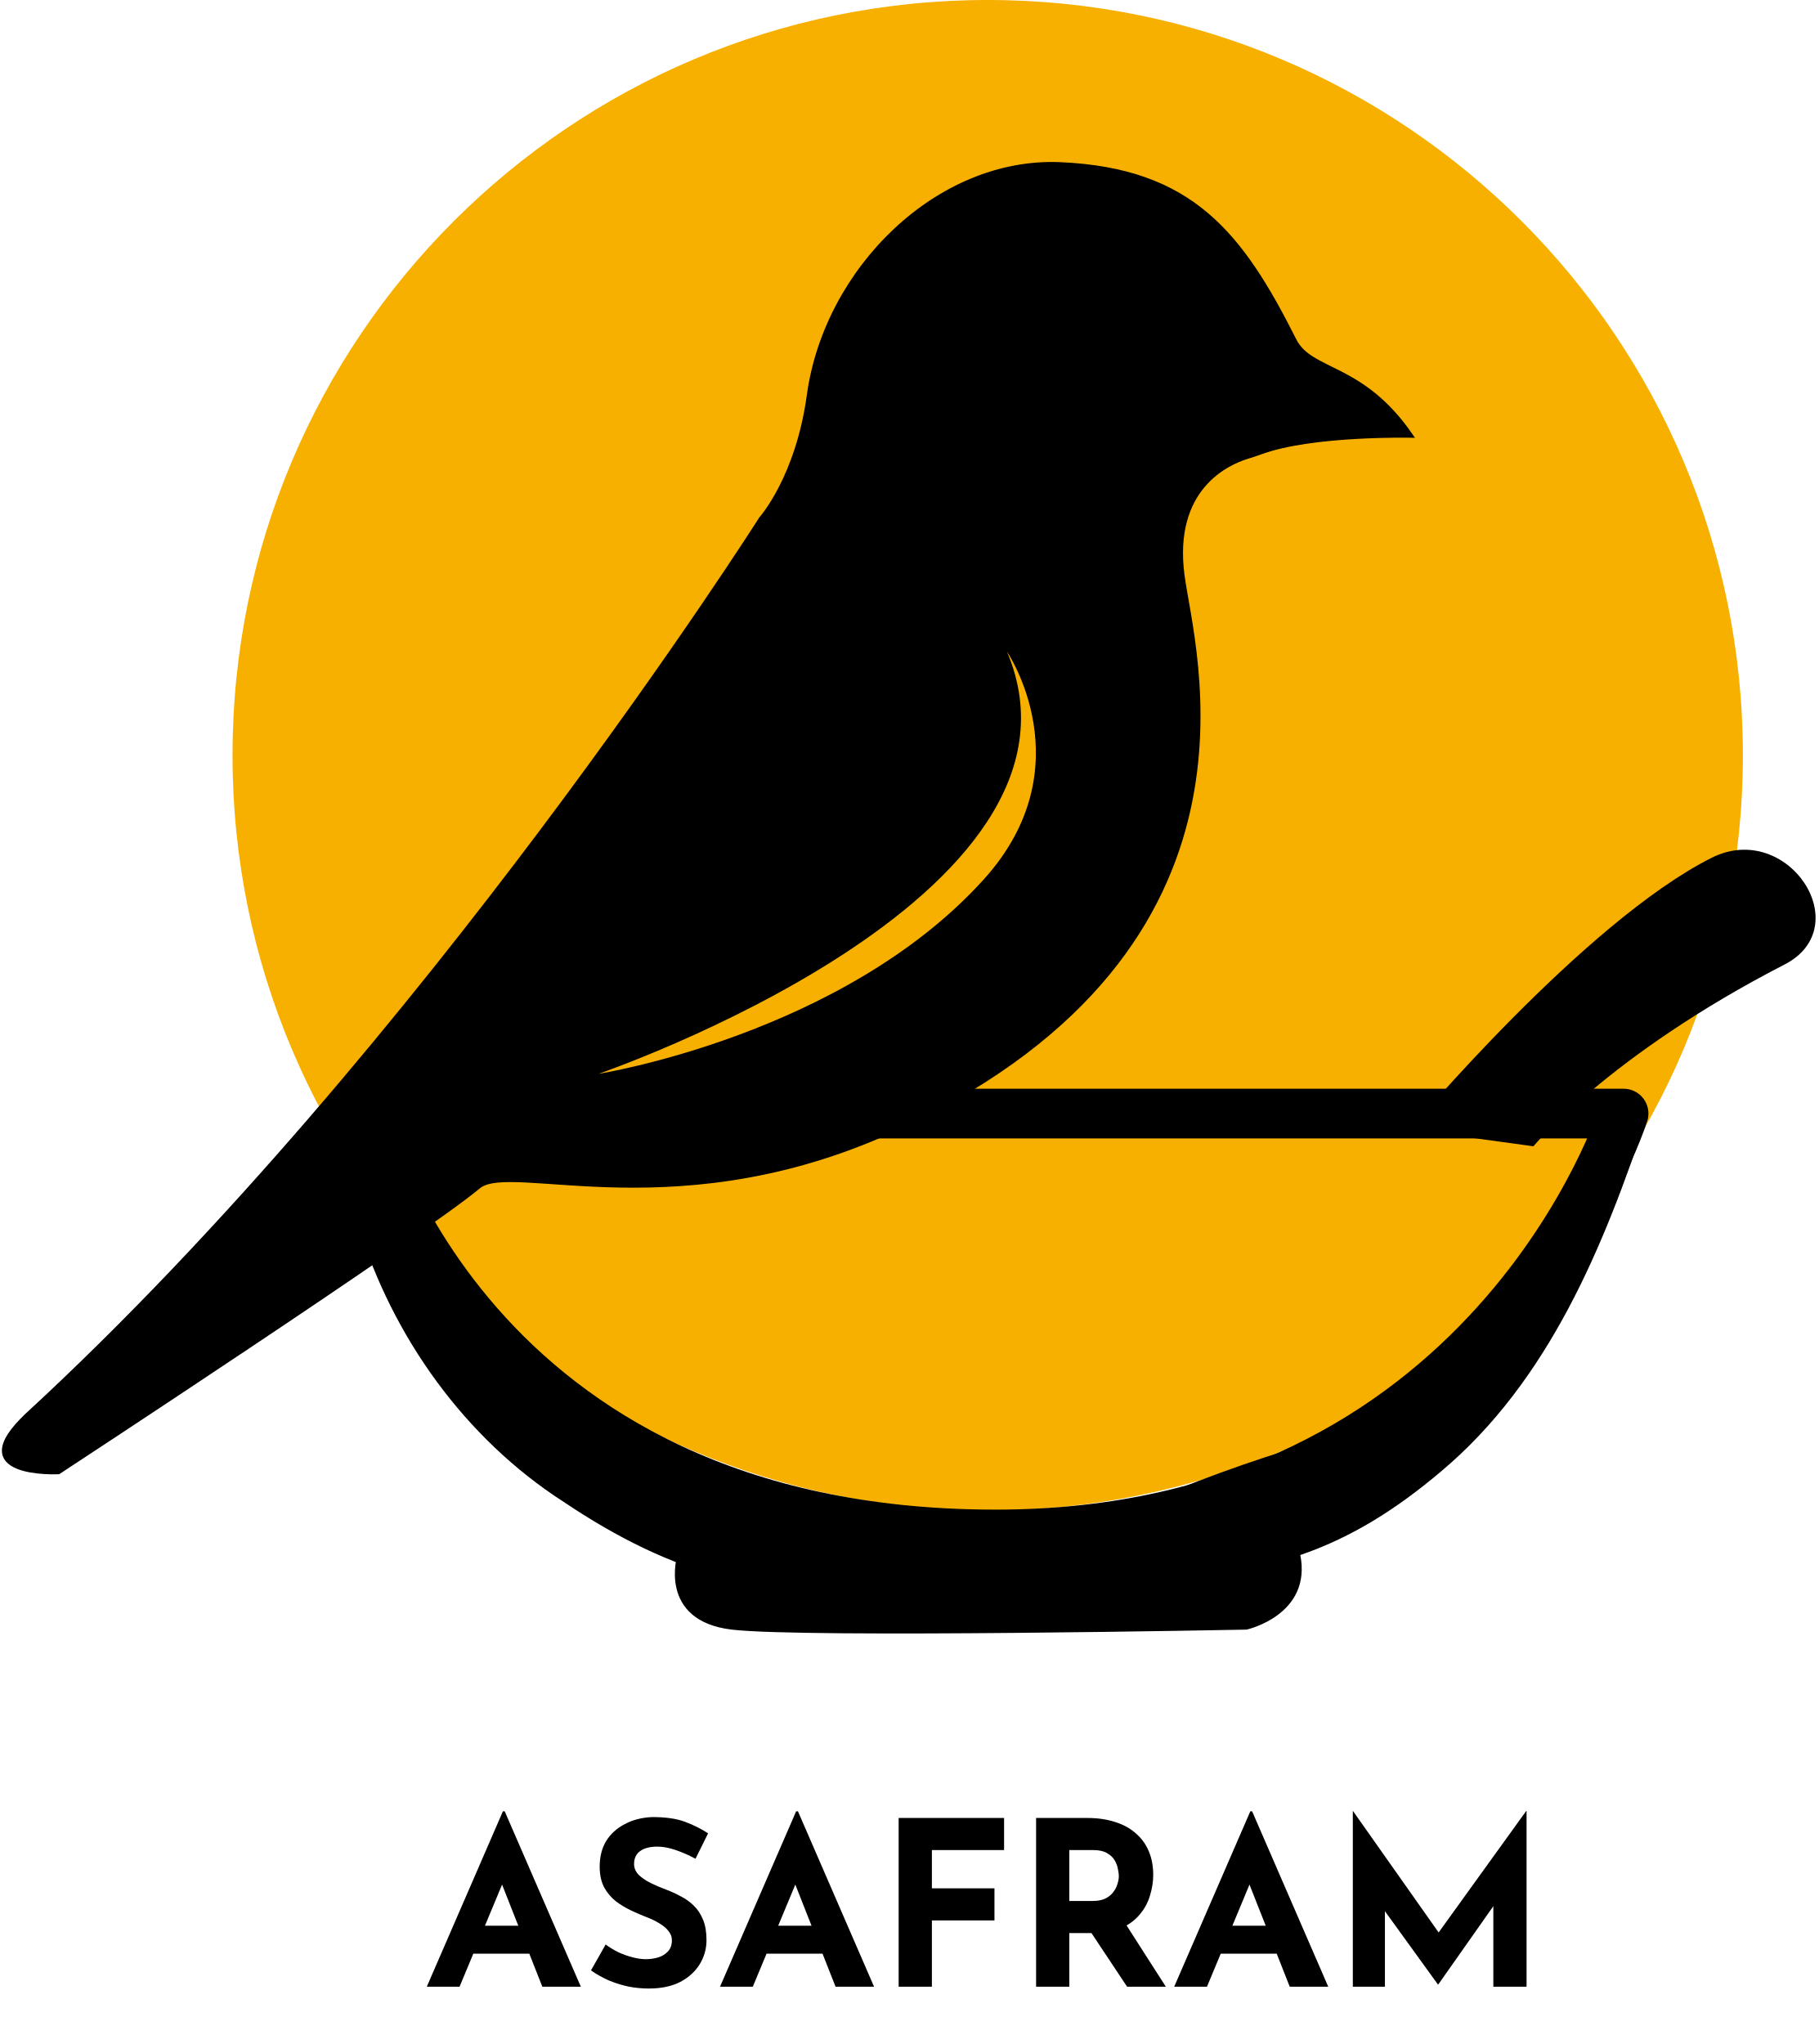
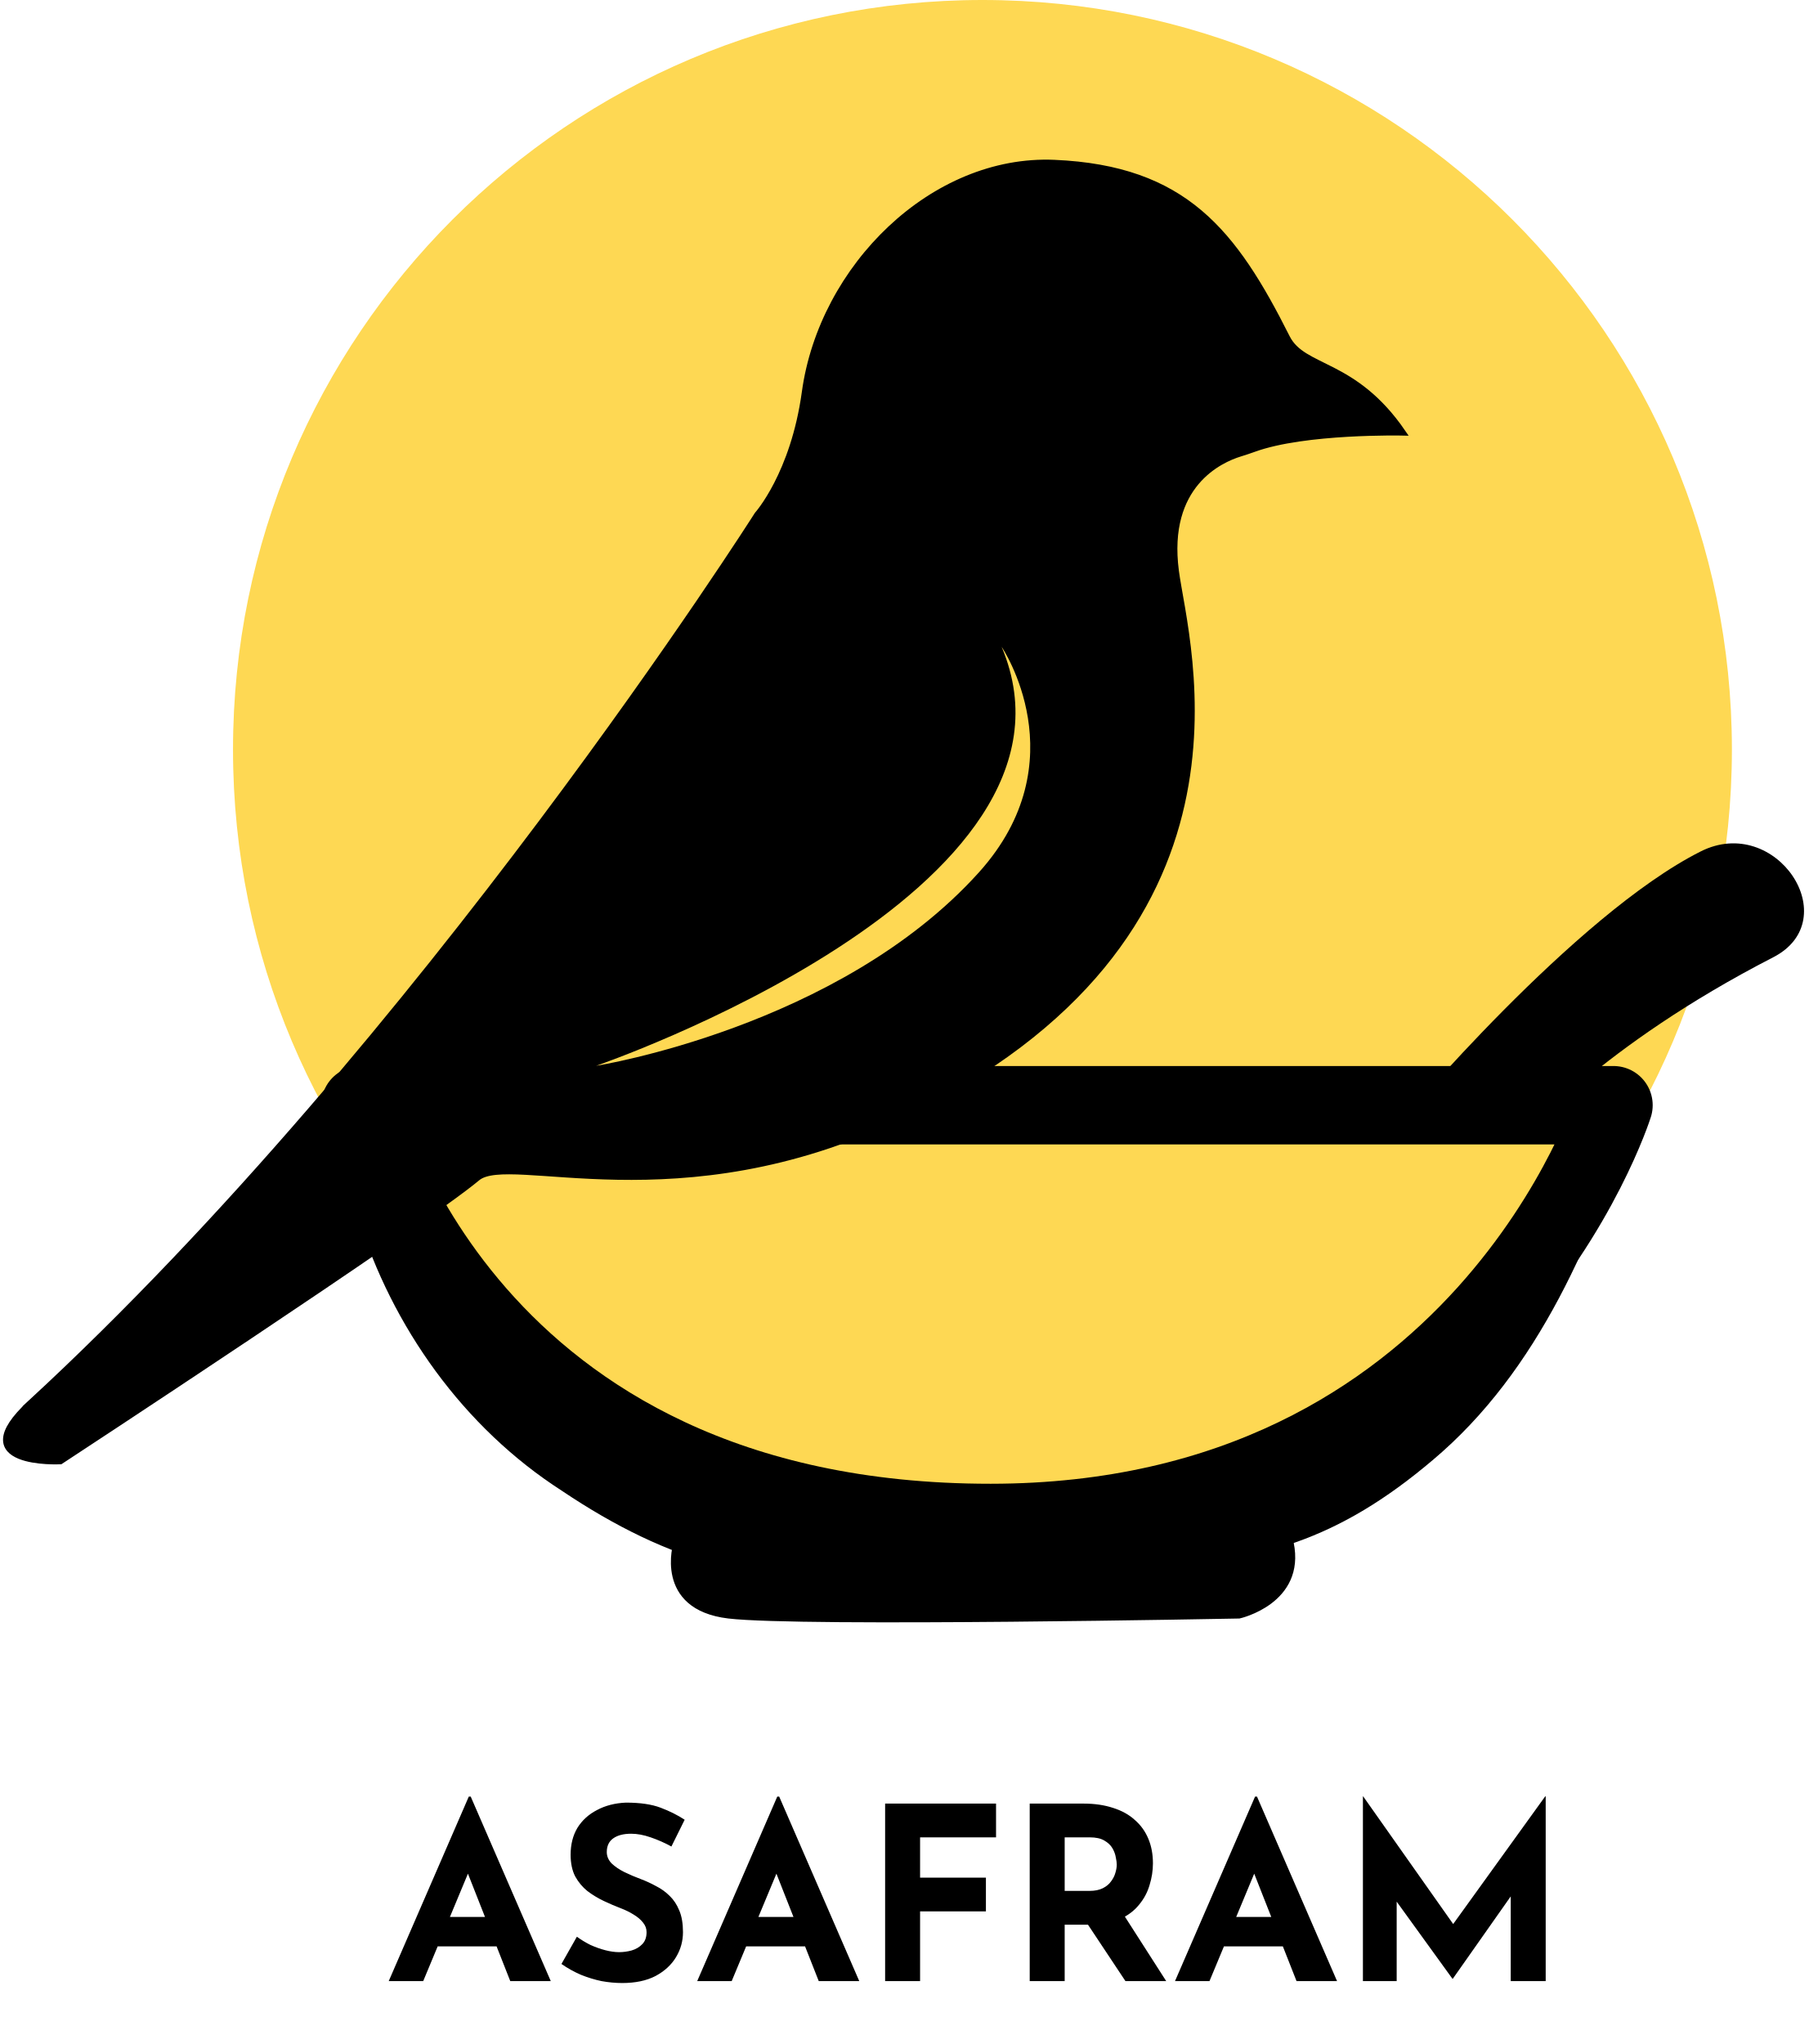
- <svg xmlns="http://www.w3.org/2000/svg" width="476" height="535" viewBox="0 0 476 535" fill="none">
-   <path d="M258.547 395.363C367.724 395.363 456.229 306.858 456.229 197.682C456.229 88.505 367.724 0 258.547 0C149.371 0 60.866 88.505 60.866 197.682C60.866 306.858 149.371 395.363 258.547 395.363Z" fill="#F8B000" />
-   <path d="M89.776 291.205C101.25 327.037 123.114 359.626 157.287 376.838C171.256 384.458 193.73 388.424 209.121 392.465C227.667 397.155 246.138 400.011 265.208 404.725C266.318 404.95 266.505 406.659 265.42 407.083C256.003 411.36 246.063 413.793 235.961 415.239C202.112 419.866 175.733 412.034 147.634 393.164C121.63 376.451 102.784 349.936 93.742 320.689C90.836 311.198 88.816 301.507 87.456 291.729C87.282 290.332 89.265 289.733 89.763 291.205H89.776Z" fill="black" />
-   <path d="M431.199 292.003C419.949 325.902 405.507 361.41 377.207 385.144C352.812 405.785 331.51 412.682 299.968 413.069C291.001 413.131 282.033 412.745 272.679 411.024C271.495 410.837 271.083 409.153 272.093 408.467C279.763 402.83 287.87 398.739 295.94 394.997C311.467 388.05 327.294 382.388 343.146 377.661C367.13 371.325 385.227 353.59 400.081 334.258C410.545 320.764 419.7 305.909 428.804 290.918C429.178 290.294 430.002 290.082 430.625 290.469C431.161 290.793 431.373 291.429 431.199 292.003Z" fill="black" />
-   <path d="M94.466 291.467C94.466 291.467 120.981 401.695 260.73 401.632C390.315 401.57 425 291.467 425 291.467H94.466Z" stroke="black" stroke-width="13" stroke-linecap="round" stroke-linejoin="round" />
-   <path d="M177.828 406.945C177.828 406.945 172.552 423.77 191.597 426.04C210.642 428.31 326.245 426.04 326.245 426.04C326.245 426.04 343.02 422.311 339.852 406.945" fill="black" />
-   <path d="M177.828 406.945C177.828 406.945 172.552 423.77 191.597 426.04C210.642 428.31 326.245 426.04 326.245 426.04C326.245 426.04 343.02 422.311 339.852 406.945" stroke="black" stroke-miterlimit="10" stroke-linecap="round" />
-   <path d="M7.368 370.076C111.073 274.465 199.175 135.714 199.175 135.714C199.175 135.714 208.729 125.1 211.697 103.449C216.224 70.423 245.571 41.563 277.512 42.947C311.897 44.431 324.881 61.219 338.862 89.019C343.177 97.6 356.485 95.18 369.431 114.075C369.431 114.075 343.614 113.501 330.156 118.39C328.934 118.839 327.699 119.239 326.452 119.625C321.239 121.234 306.584 127.819 309.565 150.581C312.097 169.975 335.469 247.214 236.541 294.508C178.372 322.321 133.797 303.525 125.303 310.647C110.798 322.795 15.337 385.367 15.337 385.367C15.337 385.367 -10.679 386.726 7.38 370.076H7.368Z" fill="black" stroke="black" stroke-miterlimit="10" stroke-linecap="round" />
-   <path d="M156.608 281.076C156.608 281.076 220.69 270.973 257.557 230.127C284.098 200.731 263.606 170.586 263.606 170.586C290.882 235.116 156.608 281.088 156.608 281.088V281.076Z" fill="#F8B000" />
-   <path d="M401.402 300.023C401.402 300.023 421.207 276.076 467.129 252.454C486.386 242.552 467.915 214.515 447.997 224.542C414.647 241.329 369.137 295.595 369.137 295.595L401.414 300.035L401.402 300.023Z" fill="black" />
-   <path d="M111.72 520L131.64 474.1H132.12L152.04 520H141.96L129.24 487.72L135.54 483.4L120.3 520H111.72ZM125.34 504.04H138.6L141.66 511.36H122.64L125.34 504.04ZM182.057 486.52C180.377 485.6 178.657 484.84 176.897 484.24C175.177 483.64 173.557 483.34 172.037 483.34C170.157 483.34 168.677 483.72 167.597 484.48C166.517 485.24 165.977 486.38 165.977 487.9C165.977 488.94 166.377 489.88 167.177 490.72C168.017 491.52 169.077 492.24 170.357 492.88C171.677 493.52 173.037 494.1 174.437 494.62C175.717 495.1 176.977 495.68 178.217 496.36C179.497 497 180.637 497.82 181.637 498.82C182.637 499.78 183.437 501 184.037 502.48C184.637 503.92 184.937 505.7 184.937 507.82C184.937 510.06 184.357 512.14 183.197 514.06C182.037 515.98 180.337 517.54 178.097 518.74C175.857 519.9 173.097 520.48 169.817 520.48C168.137 520.48 166.417 520.32 164.657 520C162.937 519.64 161.237 519.12 159.557 518.44C157.877 517.72 156.257 516.82 154.697 515.74L158.537 508.96C159.577 509.72 160.697 510.4 161.897 511C163.137 511.56 164.377 512 165.617 512.32C166.857 512.64 167.997 512.8 169.037 512.8C170.077 512.8 171.117 512.66 172.157 512.38C173.237 512.06 174.117 511.54 174.797 510.82C175.517 510.1 175.877 509.1 175.877 507.82C175.877 506.94 175.577 506.14 174.977 505.42C174.417 504.7 173.637 504.04 172.637 503.44C171.677 502.84 170.617 502.32 169.457 501.88C168.097 501.36 166.697 500.76 165.257 500.08C163.817 499.4 162.457 498.58 161.177 497.62C159.937 496.62 158.917 495.4 158.117 493.96C157.357 492.48 156.977 490.68 156.977 488.56C156.977 486 157.537 483.78 158.657 481.9C159.817 480.02 161.437 478.54 163.517 477.46C165.597 476.34 167.997 475.72 170.717 475.6C174.277 475.6 177.157 476.02 179.357 476.86C181.597 477.7 183.597 478.7 185.357 479.86L182.057 486.52ZM188.478 520L208.398 474.1H208.878L228.798 520H218.718L205.998 487.72L212.298 483.4L197.058 520H188.478ZM202.098 504.04H215.358L218.418 511.36H199.398L202.098 504.04ZM235.235 475.84H262.835V484.24H243.935V494.26H260.315V502.66H243.935V520H235.235V475.84ZM284.592 475.84C287.352 475.84 289.812 476.2 291.972 476.92C294.132 477.6 295.932 478.6 297.372 479.92C298.852 481.2 299.972 482.76 300.732 484.6C301.492 486.4 301.872 488.44 301.872 490.72C301.872 492.52 301.592 494.32 301.032 496.12C300.512 497.92 299.632 499.56 298.392 501.04C297.192 502.52 295.592 503.72 293.592 504.64C291.592 505.52 289.112 505.96 286.152 505.96H279.912V520H271.212V475.84H284.592ZM286.092 497.56C287.412 497.56 288.512 497.34 289.392 496.9C290.272 496.46 290.952 495.9 291.432 495.22C291.952 494.54 292.312 493.84 292.512 493.12C292.752 492.36 292.872 491.66 292.872 491.02C292.872 490.54 292.792 489.94 292.632 489.22C292.512 488.46 292.232 487.7 291.792 486.94C291.352 486.18 290.672 485.54 289.752 485.02C288.872 484.5 287.672 484.24 286.152 484.24H279.912V497.56H286.092ZM294.252 502.96L305.172 520H295.032L283.872 503.2L294.252 502.96ZM307.365 520L327.285 474.1H327.765L347.685 520H337.605L324.885 487.72L331.185 483.4L315.945 520H307.365ZM320.985 504.04H334.245L337.305 511.36H318.285L320.985 504.04ZM354.122 520V474.04H354.182L378.722 508.84L375.002 508L399.482 474.04H399.602V520H390.902V493.66L391.442 498.16L376.502 519.4H376.382L361.022 498.16L362.522 494.02V520H354.122Z" fill="black" />
+ <svg xmlns="http://www.w3.org/2000/svg" width="300" height="339" viewBox="0 0 300 339" fill="none">
+   <path d="M162.973 248.64C231.633 248.64 287.293 192.98 287.293 124.32C287.293 55.66 231.633 0 162.973 0C94.313 0 38.653 55.66 38.653 124.32C38.653 192.98 94.313 248.64 162.973 248.64Z" fill="#FED853" />
+   <path d="M56.834 183.136C64.05 205.671 77.8 226.166 99.291 236.99C108.076 241.782 122.21 244.277 131.889 246.818C143.553 249.767 155.169 251.563 167.162 254.528C167.86 254.669 167.977 255.744 167.295 256.01C161.373 258.701 155.122 260.23 148.769 261.14C127.481 264.05 110.892 259.124 93.221 247.257C76.867 236.747 65.015 220.071 59.329 201.678C57.501 195.709 56.23 189.615 55.376 183.466C55.266 182.587 56.513 182.211 56.827 183.136H56.834Z" fill="black" />
+   <path d="M271.552 183.638C264.477 204.957 255.394 227.287 237.597 242.214C222.255 255.195 208.858 259.532 189.022 259.775C183.383 259.815 177.743 259.571 171.86 258.489C171.115 258.371 170.857 257.313 171.492 256.881C176.316 253.336 181.414 250.763 186.489 248.41C196.254 244.041 206.207 240.48 216.177 237.508C231.26 233.523 242.641 222.37 251.982 210.212C258.563 201.725 264.32 192.384 270.046 182.956C270.281 182.564 270.799 182.43 271.191 182.673C271.528 182.877 271.662 183.277 271.552 183.638Z" fill="black" />
+   <path d="M59.784 183.301C59.784 183.301 76.459 252.622 164.346 252.583C245.84 252.544 267.654 183.301 267.654 183.301H59.784Z" stroke="black" stroke-width="13" stroke-linecap="round" stroke-linejoin="round" />
+   <path d="M112.21 255.924C112.21 255.924 108.892 266.505 120.869 267.933C132.846 269.36 205.548 267.933 205.548 267.933C205.548 267.933 216.098 265.587 214.105 255.924" fill="black" />
+   <path d="M112.21 255.924C112.21 255.924 108.892 266.505 120.869 267.933C132.846 269.36 205.548 267.933 205.548 267.933C205.548 267.933 216.098 265.587 214.105 255.924" stroke="black" stroke-miterlimit="10" stroke-linecap="round" />
+   <path d="M5.008 232.737C70.228 172.609 125.634 85.349 125.634 85.349C125.634 85.349 131.643 78.674 133.509 65.058C136.357 44.288 154.812 26.139 174.9 27.009C196.524 27.942 204.689 38.5 213.482 55.983C216.196 61.38 224.565 59.858 232.707 71.741C232.707 71.741 216.47 71.38 208.007 74.455C207.239 74.737 206.462 74.988 205.678 75.231C202.399 76.243 193.183 80.384 195.058 94.699C196.65 106.896 211.349 155.471 149.134 185.213C112.551 202.705 84.519 190.884 79.177 195.363C70.055 203.003 10.021 242.354 10.021 242.354C10.021 242.354 -6.341 243.209 5.016 232.737H5.008Z" fill="black" stroke="black" stroke-miterlimit="10" stroke-linecap="round" />
+   <path d="M98.864 176.766C98.864 176.766 139.164 170.413 162.35 144.725C179.041 126.238 166.154 107.28 166.154 107.28C183.308 147.863 98.864 176.774 98.864 176.774V176.766Z" fill="#FED853" />
+   <path d="M252.813 188.681C252.813 188.681 265.268 173.622 294.148 158.766C306.259 152.538 294.642 134.906 282.116 141.212C261.143 151.77 232.521 185.897 232.521 185.897L252.821 188.689L252.813 188.681Z" fill="black" />
+   <path d="M64.484 328.567L77.764 297.967H78.084L91.364 328.567H84.644L76.164 307.047L80.364 304.167L70.204 328.567H64.484ZM73.564 317.927H82.404L84.444 322.807H71.764L73.564 317.927ZM111.375 306.247C110.255 305.634 109.109 305.127 107.935 304.727C106.789 304.327 105.709 304.127 104.695 304.127C103.442 304.127 102.455 304.38 101.735 304.887C101.015 305.394 100.655 306.154 100.655 307.167C100.655 307.86 100.922 308.487 101.455 309.047C102.015 309.58 102.722 310.06 103.575 310.487C104.455 310.914 105.362 311.3 106.295 311.647C107.149 311.967 107.989 312.354 108.815 312.807C109.669 313.234 110.429 313.78 111.095 314.447C111.762 315.087 112.295 315.9 112.695 316.887C113.095 317.847 113.295 319.034 113.295 320.447C113.295 321.94 112.909 323.327 112.135 324.607C111.362 325.887 110.229 326.927 108.735 327.727C107.242 328.5 105.402 328.887 103.215 328.887C102.095 328.887 100.949 328.78 99.775 328.567C98.629 328.327 97.496 327.98 96.376 327.527C95.255 327.047 94.175 326.447 93.135 325.727L95.695 321.207C96.389 321.714 97.135 322.167 97.936 322.567C98.762 322.94 99.589 323.234 100.415 323.447C101.242 323.66 102.002 323.767 102.695 323.767C103.389 323.767 104.082 323.674 104.775 323.487C105.495 323.274 106.082 322.927 106.535 322.447C107.015 321.967 107.255 321.3 107.255 320.447C107.255 319.86 107.055 319.327 106.655 318.847C106.282 318.367 105.762 317.927 105.095 317.527C104.455 317.127 103.749 316.78 102.975 316.487C102.069 316.14 101.135 315.74 100.175 315.287C99.216 314.834 98.309 314.287 97.456 313.647C96.629 312.98 95.949 312.167 95.415 311.207C94.909 310.22 94.656 309.02 94.656 307.607C94.656 305.9 95.029 304.42 95.775 303.167C96.549 301.914 97.629 300.927 99.016 300.207C100.402 299.46 102.002 299.047 103.815 298.967C106.189 298.967 108.109 299.247 109.575 299.807C111.069 300.367 112.402 301.034 113.575 301.807L111.375 306.247ZM115.656 328.567L128.936 297.967H129.256L142.536 328.567H135.816L127.336 307.047L131.536 304.167L121.376 328.567H115.656ZM124.736 317.927H133.576L135.616 322.807H122.936L124.736 317.927ZM146.827 299.127H165.227V304.727H152.627V311.407H163.547V317.007H152.627V328.567H146.827V299.127ZM179.732 299.127C181.572 299.127 183.212 299.367 184.652 299.847C186.092 300.3 187.292 300.967 188.252 301.847C189.238 302.7 189.985 303.74 190.492 304.967C190.998 306.167 191.252 307.527 191.252 309.047C191.252 310.247 191.065 311.447 190.692 312.647C190.345 313.847 189.758 314.94 188.932 315.927C188.132 316.914 187.065 317.714 185.732 318.327C184.398 318.914 182.745 319.207 180.772 319.207H176.612V328.567H170.812V299.127H179.732ZM180.732 313.607C181.612 313.607 182.345 313.46 182.932 313.167C183.518 312.874 183.972 312.5 184.292 312.047C184.638 311.594 184.878 311.127 185.012 310.647C185.172 310.14 185.252 309.674 185.252 309.247C185.252 308.927 185.198 308.527 185.092 308.047C185.012 307.54 184.825 307.034 184.532 306.527C184.238 306.02 183.785 305.594 183.172 305.247C182.585 304.9 181.785 304.727 180.772 304.727H176.612V313.607H180.732ZM186.172 317.207L193.452 328.567H186.692L179.252 317.367L186.172 317.207ZM194.914 328.567L208.194 297.967H208.514L221.794 328.567H215.074L206.594 307.047L210.794 304.167L200.634 328.567H194.914ZM203.994 317.927H212.834L214.874 322.807H202.194L203.994 317.927ZM226.085 328.567V297.927H226.125L242.485 321.127L240.005 320.567L256.325 297.927H256.405V328.567H250.605V311.007L250.965 314.007L241.005 328.167H240.925L230.685 314.007L231.685 311.247V328.567H226.085Z" fill="black" />
</svg>
